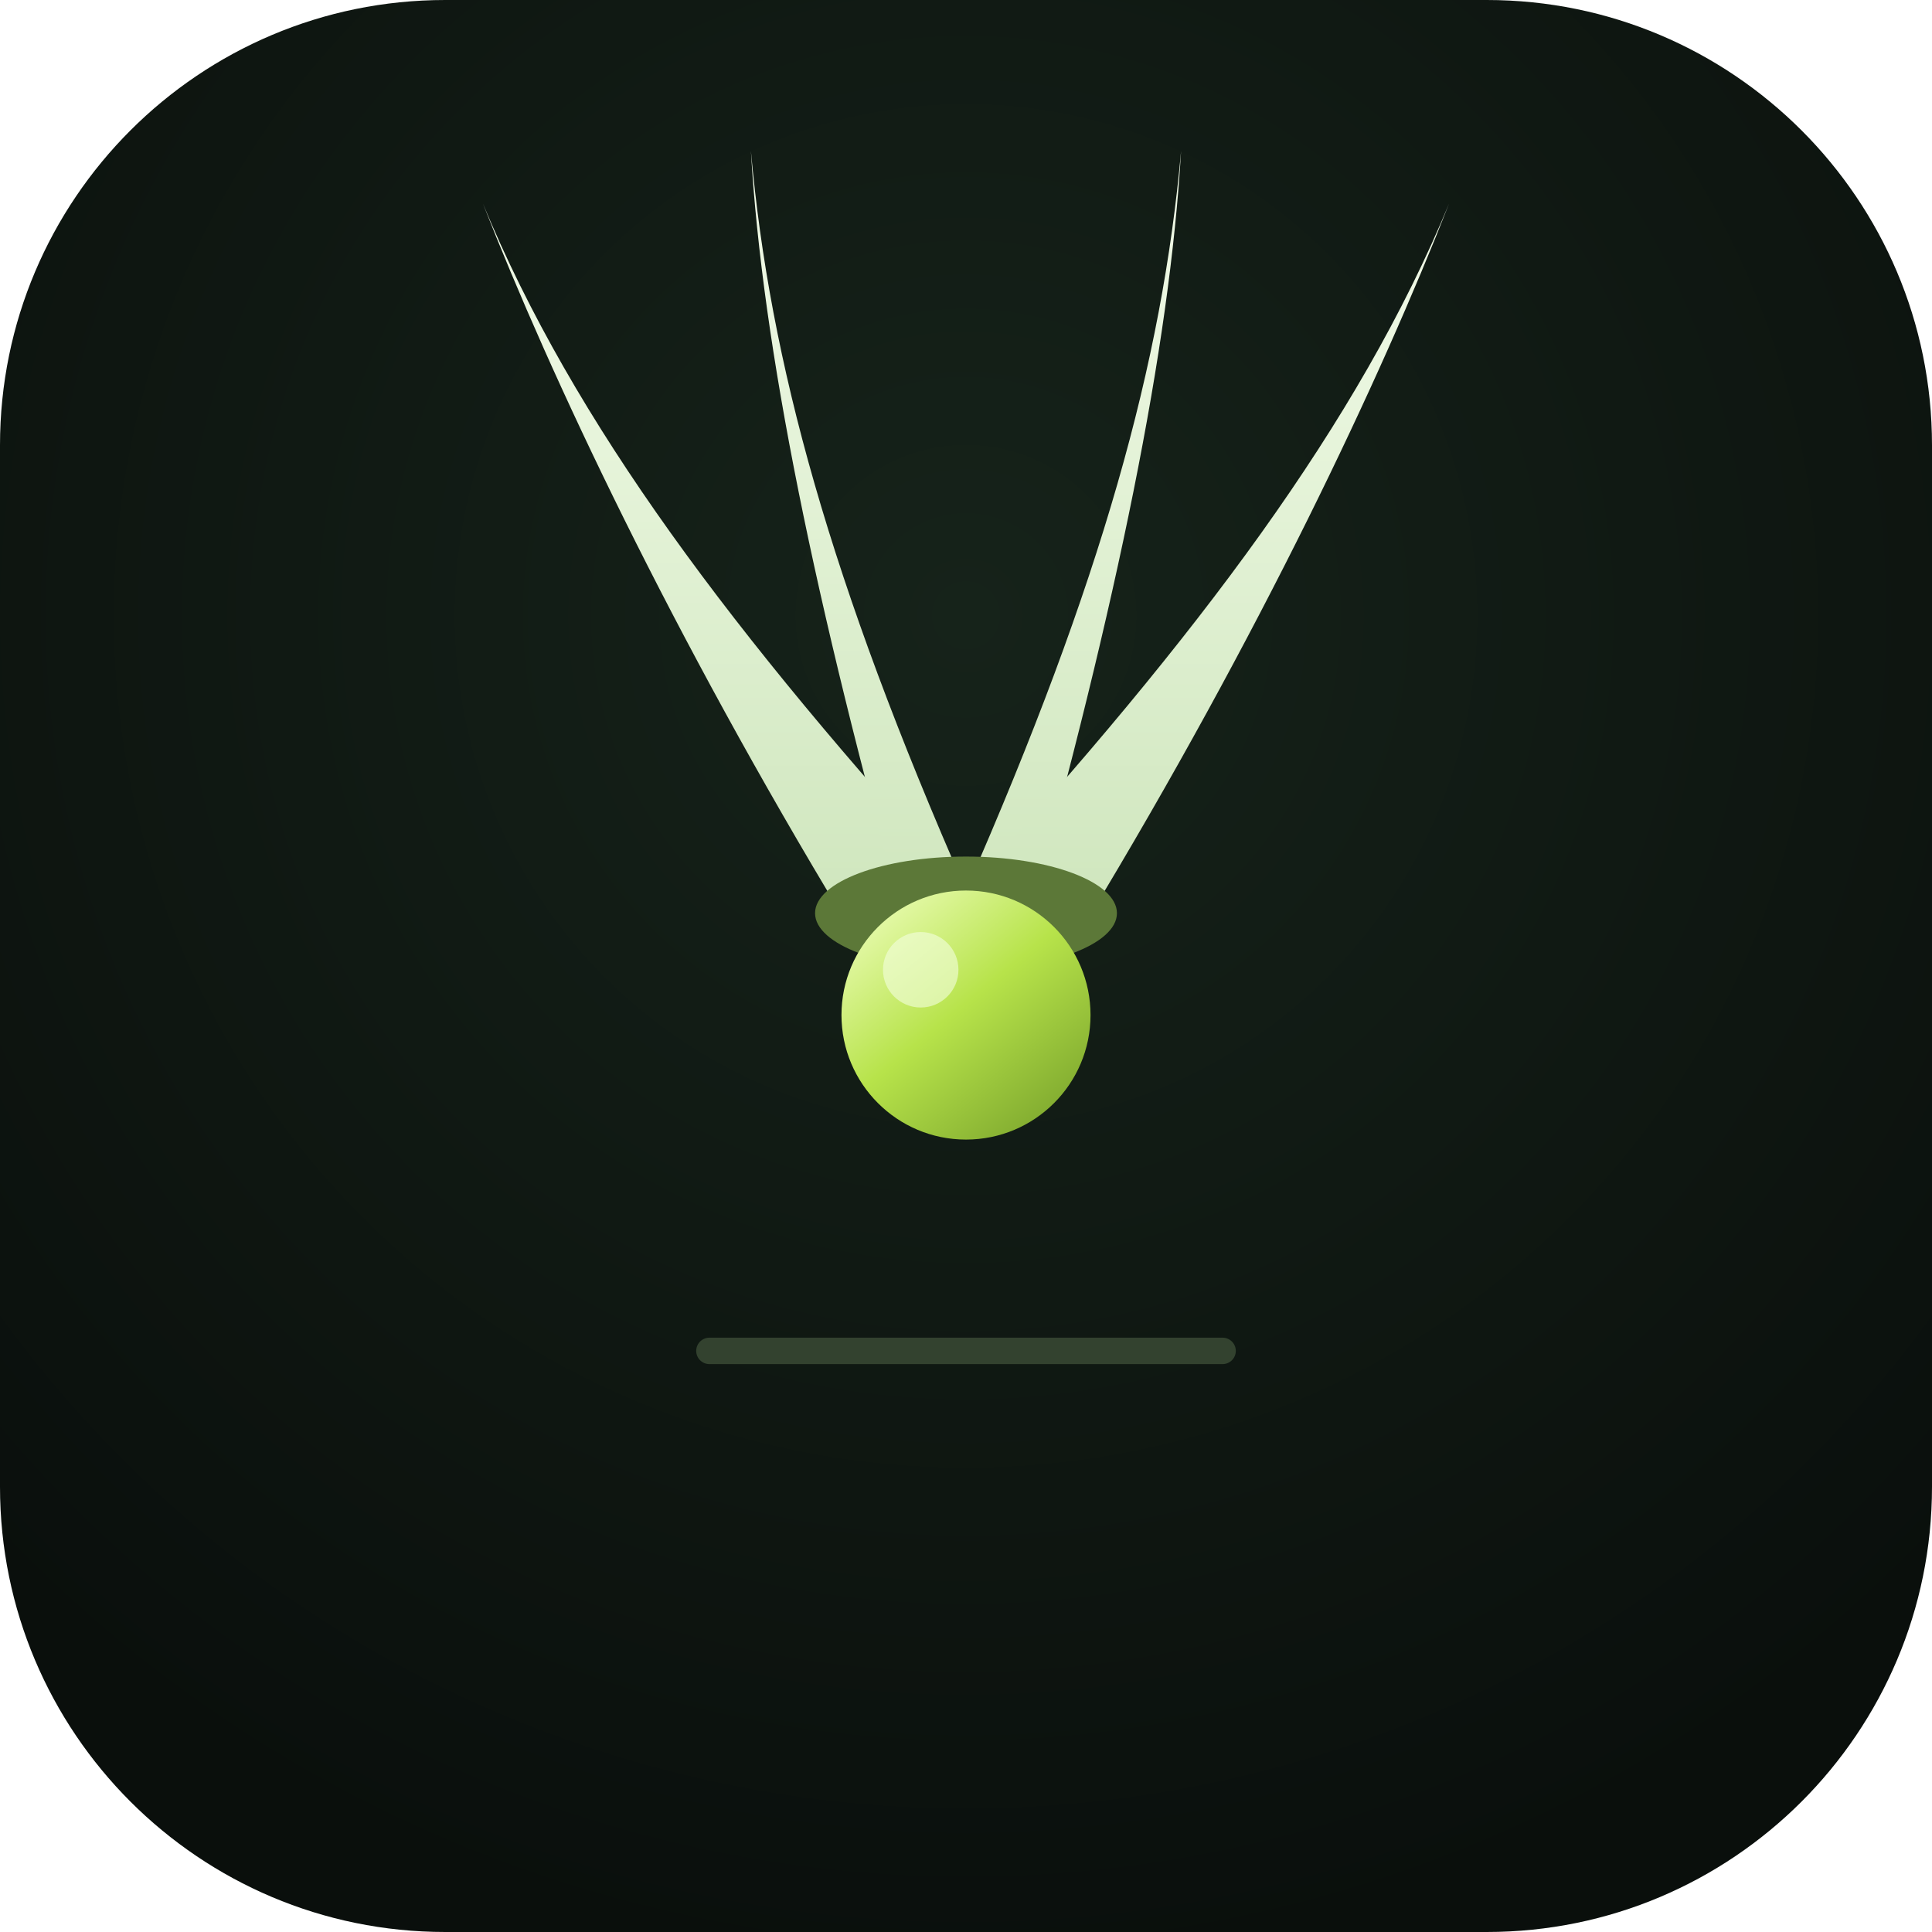
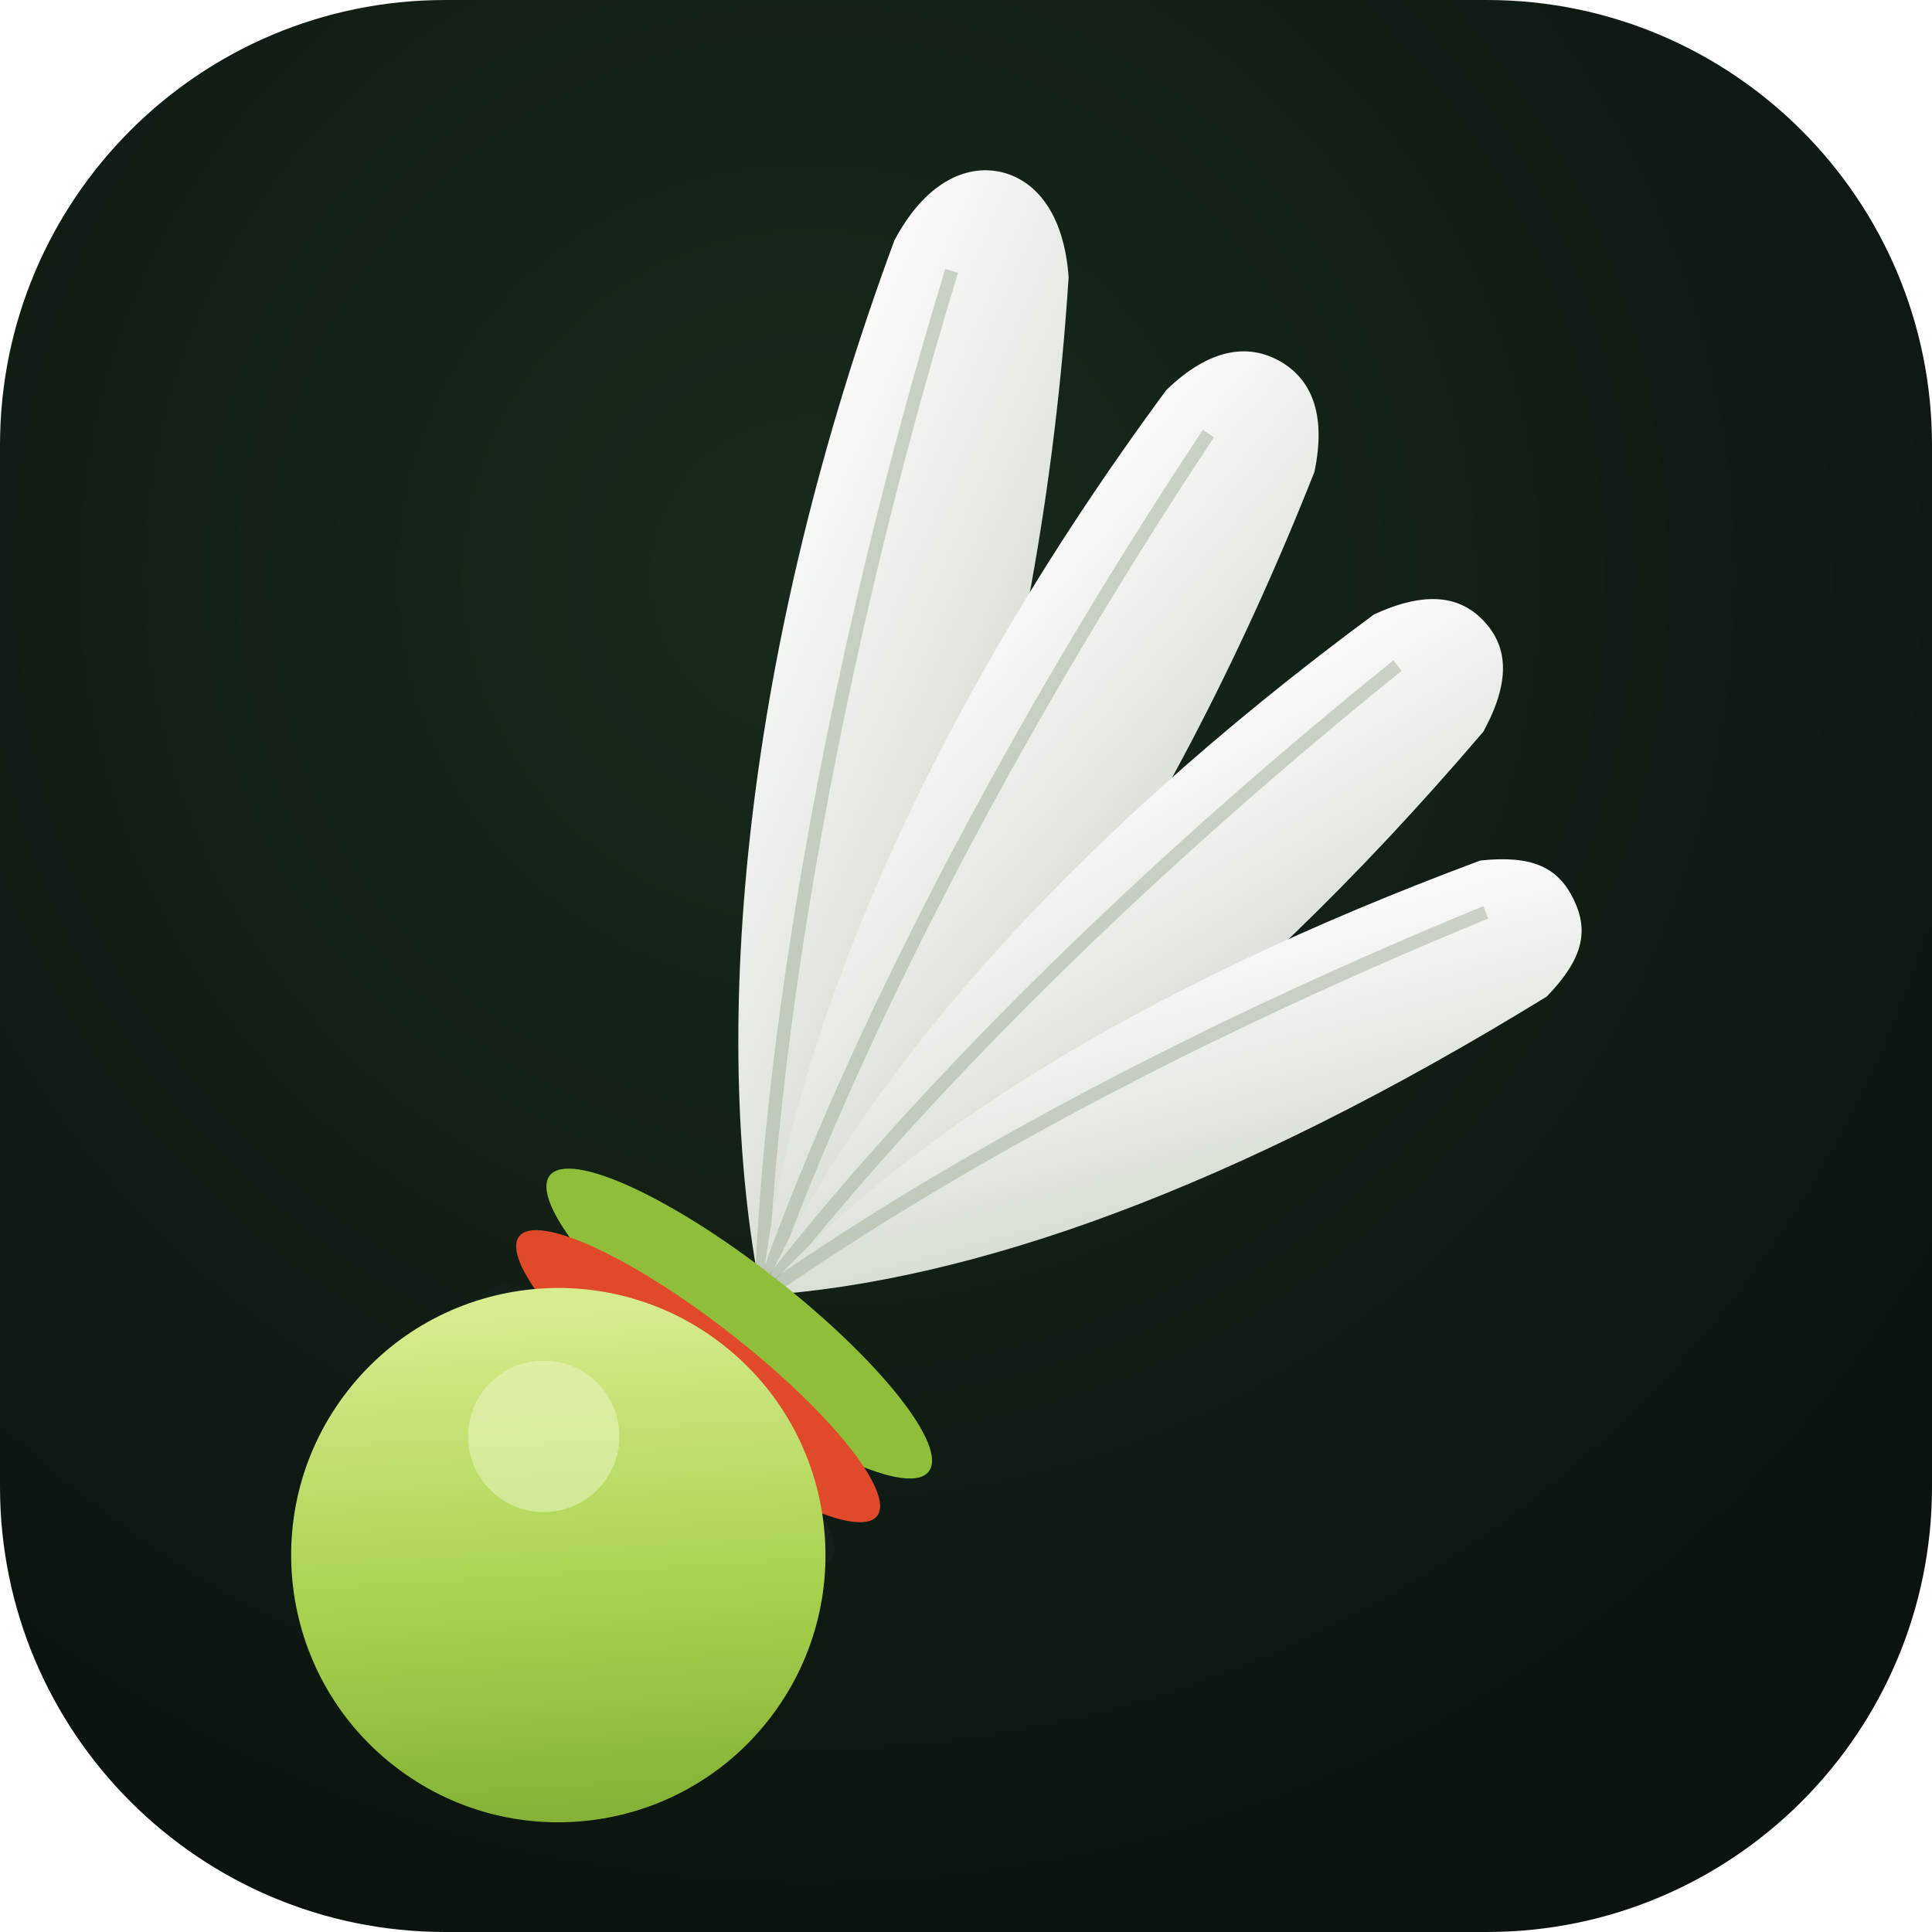
<svg xmlns="http://www.w3.org/2000/svg" width="512" height="512" viewBox="0 0 512 512">
  <defs>
-     <radialGradient id="bg" cx="50%" cy="32%" r="70%">
-       <stop offset="0%" stop-color="#16231a" />
-       <stop offset="100%" stop-color="#0a0f0c" />
+     <radialGradient id="bg" cx="42%" cy="30%" r="75%">
+       <stop offset="0%" stop-color="#182a1c" />
+       <stop offset="100%" stop-color="#0a130d" />
    </radialGradient>
-     <linearGradient id="cork" x1="15%" y1="10%" x2="85%" y2="95%">
-       <stop offset="0%" stop-color="#e4f9a8" />
-       <stop offset="45%" stop-color="#b7e34a" />
-       <stop offset="100%" stop-color="#7ea82e" />
+     <linearGradient id="cork" x1="20%" y1="15%" x2="90%" y2="95%">
+       <stop offset="0%" stop-color="#d7ec8e" />
+       <stop offset="50%" stop-color="#a9d24e" />
+       <stop offset="100%" stop-color="#7ba930" />
    </linearGradient>
-     <linearGradient id="feather" x1="50%" y1="0%" x2="50%" y2="100%">
-       <stop offset="0%" stop-color="#f2fbe9" />
-       <stop offset="100%" stop-color="#cfe6bd" />
+     <linearGradient id="feather" x1="0%" y1="0%" x2="100%" y2="100%">
+       <stop offset="0%" stop-color="#ffffff" />
+       <stop offset="100%" stop-color="#cdd6c8" />
    </linearGradient>
  </defs>
  <rect width="512" height="512" rx="118" fill="url(#bg)" />
-   <g fill="url(#feather)">
-     <path d="M256 236 C 194 168 152 112 128 54 C 146 100 178 168 224 244 Z" />
-     <path d="M256 236 C 220 154 204 96 199 40 C 202 92 216 160 240 246 Z" />
-     <path d="M256 236 C 292 154 308 96 313 40 C 310 92 296 160 272 246 Z" />
-     <path d="M256 236 C 318 168 360 112 384 54 C 366 100 334 168 288 244 Z" />
+   <g transform="translate(256 256) scale(1.18) translate(-292 -226) rotate(38 246 300)">
+     <g transform="rotate(-26 246 300)">
+       <path d="M246 300 C 222 244 212 158 226 62 C 230 48 238 42 246 42 C 254 42 262 48 266 62 C 280 158 270 244 246 300 Z" fill="url(#feather)" />
+       <path d="M246 300 C 236 244 232 158 240 66" fill="none" stroke="#9fae98" stroke-width="3" opacity="0.5" />
+     </g>
+     <g transform="rotate(-9 246 300)">
+       <path d="M246 300 C 224 248 215 170 227 78 C 231 65 238 60 246 60 C 254 60 261 65 265 78 C 277 170 268 248 246 300 Z" fill="url(#feather)" />
+       <path d="M246 300 C 237 248 233 170 240 82" fill="none" stroke="#9fae98" stroke-width="3" opacity="0.5" />
+     </g>
+     <g transform="rotate(9 246 300)">
+       <path d="M246 300 C 226 252 218 182 228 95 C 232 83 238 78 246 78 C 254 78 260 83 264 95 C 274 182 266 252 246 300 Z" fill="url(#feather)" />
+       <path d="M246 300 C 238 252 234 182 240 99" fill="none" stroke="#9fae98" stroke-width="3" opacity="0.5" />
+     </g>
+     <g transform="rotate(26 246 300)">
+       <path d="M246 300 C 228 256 221 194 229 112 C 233 101 238 97 246 97 C 254 97 259 101 263 112 C 271 194 264 256 246 300 Z" fill="url(#feather)" />
+       <path d="M246 300 C 239 256 235 194 240 116" fill="none" stroke="#9fae98" stroke-width="3" opacity="0.5" />
+     </g>
+     <ellipse cx="246" cy="308" rx="54" ry="13" fill="#8fbf3a" />
+     <ellipse cx="246" cy="323" rx="51" ry="12" fill="#e0492a" />
+     <ellipse cx="246" cy="337" rx="49" ry="12" fill="#13201a" />
+     <circle cx="246" cy="374" r="60" fill="url(#cork)" />
+     <circle cx="227" cy="355" r="17" fill="#eef7c9" opacity="0.5" />
  </g>
-   <ellipse cx="256" cy="242" rx="40" ry="15" fill="#5c7838" />
-   <circle cx="256" cy="269" r="33" fill="url(#cork)" />
-   <circle cx="244" cy="257" r="10" fill="#f4ffe0" opacity="0.6" />
-   <line x1="188" y1="358" x2="324" y2="358" stroke="#33422f" stroke-width="7" stroke-linecap="round" />
</svg>
